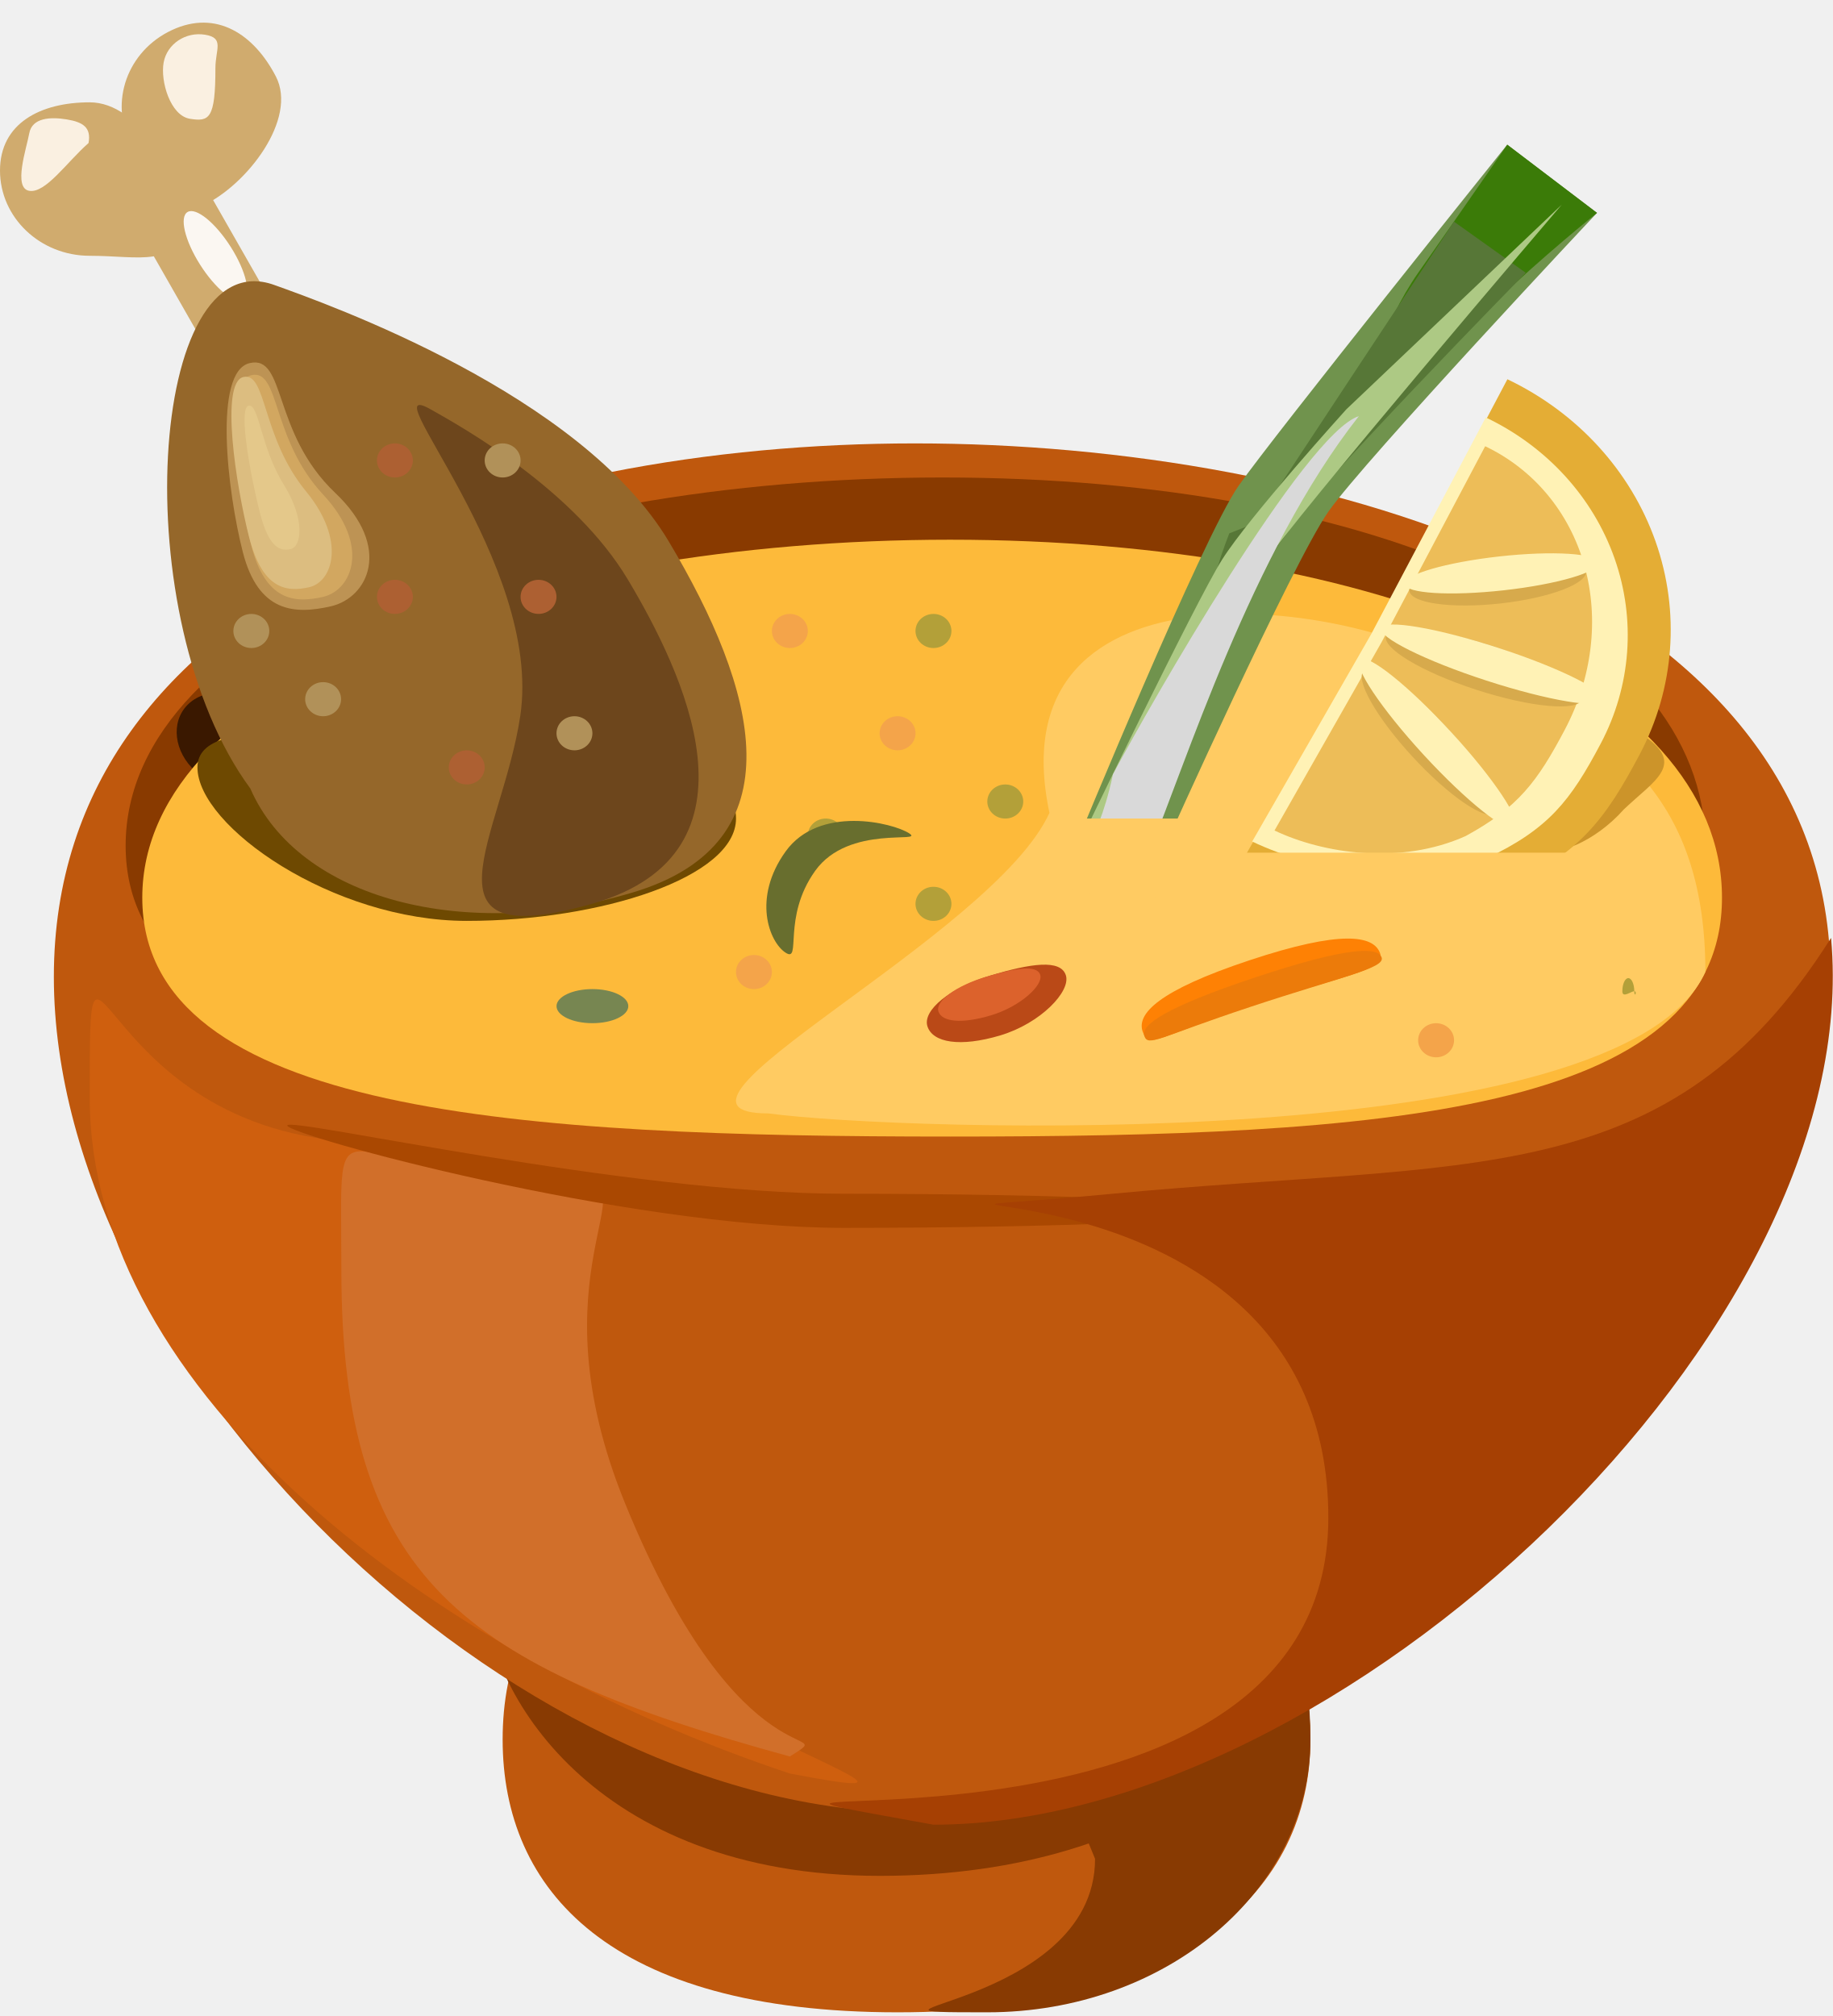
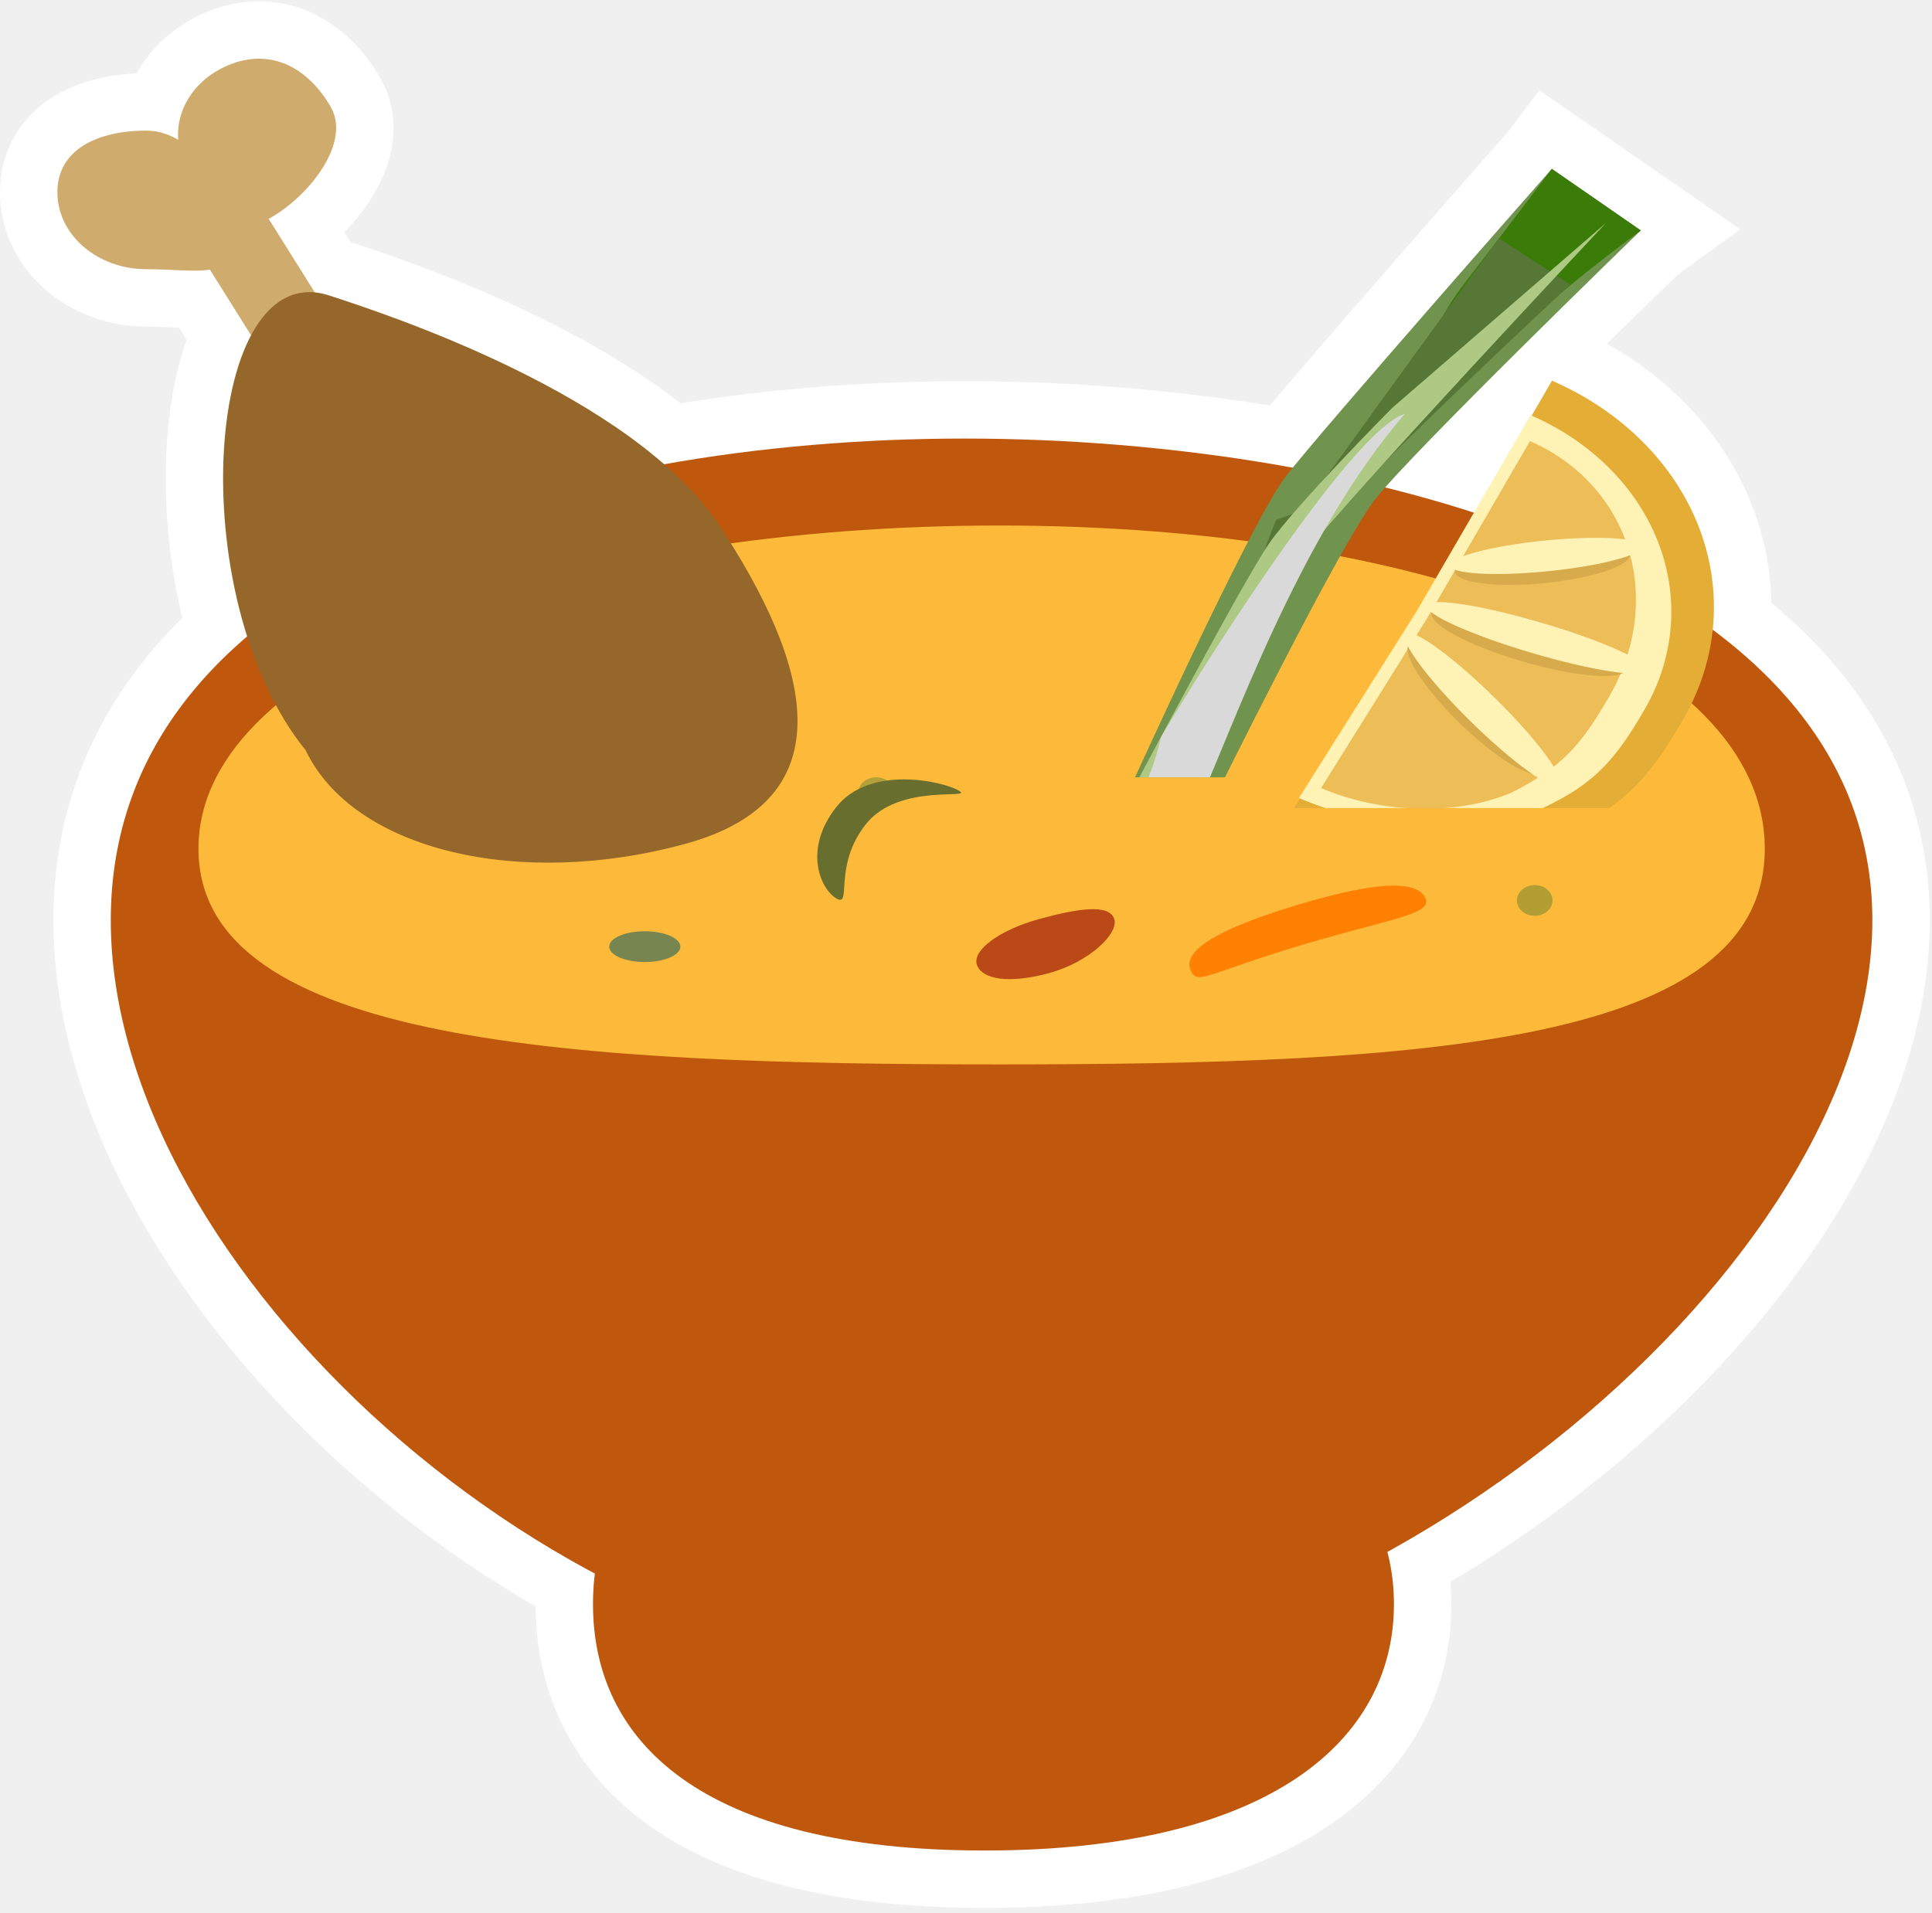
- <svg xmlns="http://www.w3.org/2000/svg" width="60" height="66" viewBox="0 0 60 66" fill="none">
-   <path d="M42.9 56.946C42.9 61.879 38.796 65.879 29.384 65.879C19.971 65.879 16.455 61.879 16.455 56.946C16.455 52.013 19.971 48.013 29.384 48.013C38.796 48.013 42.9 52.013 42.9 56.946Z" fill="#BF580D" />
-   <path d="M42.9 56.946C42.9 61.879 38.179 65.879 32.322 65.879C26.466 65.879 35.849 65.787 35.849 60.854C34.086 56.388 28.634 48.013 34.49 48.013C40.347 48.013 42.9 52.013 42.9 56.946Z" fill="#883A02" />
-   <path d="M42.901 53.167C42.901 56.297 38.219 61.412 28.803 61.412C19.386 61.412 15.868 55.267 15.868 52.136C15.868 49.005 19.386 48.013 28.803 48.013C38.219 48.013 42.901 50.036 42.901 53.167Z" fill="#883A02" />
-   <path d="M59.925 31.981C59.925 44.623 43.261 59.337 29.953 59.337C16.646 59.337 1.763 44.623 1.763 31.981C1.763 19.339 16.646 14.516 29.953 14.516C43.261 14.516 59.925 19.339 59.925 31.981Z" fill="#BF580D" />
-   <path d="M12.341 45.538C14.459 54.636 34.673 59.737 25.858 58.062C14.104 54.154 2.938 45.538 2.938 35.947C2.938 27.915 2.929 37.406 12.341 37.406C13.517 37.406 10.578 37.964 12.341 45.538Z" fill="#CF5F0E" />
-   <path d="M20.465 49.221C24.309 58.644 27.62 56.388 25.857 57.504C15.111 54.559 11.175 51.681 11.175 41.564C11.175 35.173 10.578 38.62 18.936 38.62C21.324 38.62 17.368 41.63 20.465 49.221Z" fill="#D16F2A" />
-   <path d="M40.55 39.639C40.55 39.948 34.761 40.198 27.621 40.198C20.48 40.198 9.403 37.156 9.403 36.847C9.403 36.539 20.48 39.081 27.621 39.081C34.761 39.081 40.55 39.331 40.55 39.639Z" fill="#AA4801" />
-   <path d="M59.943 30.706C61.118 43.547 43.866 59.737 30.559 59.737C18.218 57.504 43.486 62.33 43.486 49.688C43.486 37.046 24.682 40.197 36.434 39.08C48.186 37.964 54.654 39.08 59.943 30.706Z" fill="#A64003" />
-   <path d="M55.829 27.686C48.275 33.366 44.969 35.731 30.856 35.731C16.743 35.731 4.113 34.98 4.113 27.686C4.113 20.391 16.743 15.632 30.856 15.632C44.969 15.632 55.829 20.391 55.829 27.686Z" fill="#893A00" />
-   <ellipse cx="1.451" cy="1.722" rx="1.451" ry="1.722" transform="matrix(0.70503 -0.709178 0.744321 0.667822 5.11914 24.1023)" fill="#3A1800" />
-   <path d="M56.373 29.387C56.373 36.479 45.059 37.209 31.103 37.209C17.147 37.209 4.658 36.479 4.658 29.387C4.658 22.295 17.147 17.669 31.103 17.669C45.059 17.669 56.373 22.295 56.373 29.387Z" fill="#FDBA3A" />
-   <path d="M49.365 31.264C49.365 31.573 49.102 31.823 48.777 31.823C48.453 31.823 48.189 31.573 48.189 31.264C48.189 30.956 48.453 30.706 48.777 30.706C49.102 30.706 49.365 30.956 49.365 31.264Z" fill="#B39E33" />
-   <path d="M55.829 31.821C53.11 37.845 29.446 37.03 25.152 36.451C20.516 36.451 32.514 30.663 34.356 26.612C32.514 17.93 44.589 19.667 47.853 21.982C53.111 23.718 55.829 26.36 55.829 31.821Z" fill="#FFCB62" />
-   <path d="M53.502 32.452C53.502 32.69 53.609 32.452 53.502 32.452C53.394 32.452 53.111 32.69 53.111 32.452C53.111 32.215 53.199 32.022 53.306 32.022C53.414 32.022 53.502 32.215 53.502 32.452Z" fill="#B3A039" />
-   <path d="M24.095 26.798C24.095 28.72 19.667 30.148 15.28 30.148C10.892 30.148 6.464 27.046 6.464 25.123C6.464 23.201 11.764 24.302 16.151 24.302C20.538 24.302 24.095 24.875 24.095 26.798Z" fill="#6E4901" />
-   <rect width="2.601" height="5.651" transform="matrix(0.888937 -0.458029 0.495805 0.868434 4.11328 6.77466)" fill="#D0AB6E" />
-   <ellipse cx="0.58" cy="1.699" rx="0.58" ry="1.699" transform="matrix(0.868199 -0.496215 0.535026 0.844836 5.63965 7.22705)" fill="#FBF7F2" />
-   <path d="M5.877 7.258C5.877 8.799 4.561 8.374 2.938 8.374C1.316 8.374 0 7.124 0 5.583C0 4.041 1.316 3.35 2.938 3.35C4.561 3.35 5.877 5.716 5.877 7.258Z" fill="#D0AB6E" />
-   <path d="M6.636 6.734C5.18 7.414 5.001 6.105 4.285 4.721C3.57 3.338 4.17 1.665 5.627 0.985C7.083 0.305 8.317 1.122 9.032 2.505C9.748 3.889 8.093 6.054 6.636 6.734Z" fill="#D0AB6E" />
-   <path d="M21.892 17.723C24.774 22.551 26.186 27.581 20.716 29.217C15.246 30.852 9.776 29.453 8.195 25.814C4.081 20.231 4.86 7.853 8.975 9.328C10.737 9.96 19.011 12.895 21.892 17.723Z" fill="#95672A" />
-   <path d="M20.559 18.981C22.317 21.927 25.259 27.913 19.382 29.588C13.506 31.263 16.443 27.356 17.031 23.447C17.788 18.424 12.05 12.246 14.093 13.398C15.15 13.993 18.8 16.034 20.559 18.981Z" fill="#6D461C" />
-   <path d="M34.892 31.925C35.067 32.455 34.061 33.505 32.744 33.898C31.427 34.291 30.538 34.134 30.363 33.605C30.188 33.075 31.114 32.327 32.431 31.934C33.748 31.541 34.717 31.396 34.892 31.925Z" fill="#BA4917" />
-   <path d="M34.053 31.912C34.165 32.248 33.405 32.953 32.439 33.241C31.473 33.53 30.833 33.452 30.722 33.115C30.61 32.778 31.303 32.27 32.269 31.982C33.236 31.693 33.942 31.575 34.053 31.912Z" fill="#DC622C" />
-   <path d="M45.178 31.202C45.392 31.784 43.909 31.942 40.907 32.939C37.904 33.936 37.625 34.363 37.411 33.781C37.197 33.199 37.904 32.434 40.907 31.437C43.909 30.44 44.964 30.62 45.178 31.202Z" fill="#FE8104" />
-   <path d="M53.684 24C55.263 25 54.183 25.521 53.158 26.5C52.212 27.567 50.861 28.111 50.449 27.722C50.036 27.332 50.533 26.223 51.558 25.244C52.583 24.265 53.272 23.61 53.684 24Z" fill="#CC942A" />
-   <path d="M45.23 31.343C45.361 31.697 43.921 31.972 40.918 32.969C37.916 33.966 37.594 34.276 37.464 33.922C37.334 33.568 38.109 32.989 41.111 31.992C44.114 30.995 45.1 30.989 45.23 31.343Z" fill="#EC7B0A" />
-   <path d="M7.052 2.233C7.052 3.888 6.853 3.993 6.214 3.888C5.574 3.782 5.246 2.654 5.357 2.047C5.467 1.439 6.076 1.032 6.715 1.137C7.355 1.242 7.052 1.617 7.052 2.233Z" fill="#FAF0E1" />
-   <path d="M2.899 4.682C2.183 5.312 1.494 6.336 0.958 6.247C0.422 6.159 0.865 4.872 0.958 4.363C1.051 3.854 1.647 3.821 2.183 3.909C2.719 3.997 2.991 4.173 2.899 4.682Z" fill="#FAF0E1" />
-   <path d="M40.55 28.39C42.842 29.484 46.426 30.148 49.365 29.031C51.715 27.915 52.534 26.862 53.678 24.699C54.822 22.535 55.009 20.026 54.197 17.723C53.384 15.419 51.64 13.51 49.348 12.416L45.034 20.574L40.55 28.39Z" fill="#E4AD35" />
-   <path d="M40.993 27.55C42.986 28.501 46.101 29.078 48.655 28.107C50.698 27.137 51.41 26.222 52.404 24.342C53.398 22.461 53.561 20.28 52.855 18.278C52.149 16.276 50.633 14.617 48.64 13.666L44.891 20.756L40.993 27.55Z" fill="#FFF2B5" />
-   <path d="M41.724 27.189C43.316 27.948 45.844 28.332 47.983 27.37C49.702 26.43 50.327 25.592 51.227 23.89C52.127 22.188 52.358 20.254 51.869 18.513C51.38 16.773 50.212 15.368 48.62 14.609L45.227 21.027L41.724 27.189Z" fill="#EDBD58" />
-   <ellipse cx="2.91" cy="0.739" rx="2.91" ry="0.739" transform="matrix(0.993913 -0.110164 0.121897 0.992543 46.0483 18.6096)" fill="#D7AA4C" />
-   <ellipse cx="3.19" cy="0.559" rx="3.19" ry="0.559" transform="matrix(0.993913 -0.110164 0.121897 0.992543 45.9136 18.5679)" fill="#FFF2B5" />
-   <ellipse cx="3.372" cy="0.765" rx="3.372" ry="0.765" transform="matrix(0.951034 0.309086 -0.338811 0.940855 45.6372 20.0984)" fill="#D7AA4C" />
-   <ellipse cx="3.826" cy="0.57" rx="3.826" ry="0.57" transform="matrix(0.951034 0.309086 -0.338811 0.940855 45.4067 20.0254)" fill="#FFF2B5" />
-   <ellipse cx="3.174" cy="0.739" rx="3.174" ry="0.739" transform="matrix(0.677147 0.735848 -0.769289 0.638901 45.2212 21.4841)" fill="#D7AA4C" />
-   <ellipse cx="3.738" cy="0.584" rx="3.738" ry="0.584" transform="matrix(0.677147 0.735848 -0.769289 0.638901 44.9736 21.2148)" fill="#FFF2B5" />
-   <path d="M49.342 4.736L52.281 6.969C52.281 6.969 44.663 15.074 43.488 16.749C42.312 18.424 38.176 27.626 38.176 27.626L35.238 27.626C35.238 27.626 39.374 17.577 40.549 15.902C41.725 14.227 49.342 4.736 49.342 4.736Z" fill="#70934D" />
-   <path d="M49.344 4.737L52.282 6.97C52.282 6.97 50.517 8.374 48.777 10.049C47.036 11.725 45.84 12.842 45.84 12.842L44.664 12.841C44.664 12.841 45.251 10.608 46.426 8.933C47.602 7.258 49.344 4.737 49.344 4.737Z" fill="#3B7B08" />
-   <path d="M47.599 7.256L49.949 8.931C49.949 8.931 42.823 16.194 41.853 17.71C40.882 19.225 42.897 16.409 42.897 16.409L40.243 17.461C40.243 17.461 39.273 19.939 40.243 18.424C41.214 16.908 47.599 7.256 47.599 7.256Z" fill="#577737" />
-   <path d="M44.076 13.4L51.127 6.7C51.127 6.7 42.258 17.077 41.37 18.482C40.483 19.886 37.611 27.698 37.611 27.698L35.291 27.698C35.291 27.698 39.123 19.72 40.011 18.316C40.898 16.911 44.076 13.4 44.076 13.4Z" fill="#ADC984" />
-   <rect x="40.55" y="27.915" width="11.754" height="2.233" fill="#FFCB62" />
-   <ellipse cx="12.928" cy="15.074" rx="0.588" ry="0.558" fill="#AD6032" />
-   <ellipse cx="12.928" cy="19.54" rx="0.588" ry="0.558" fill="#AD6032" />
-   <ellipse cx="10.578" cy="22.89" rx="0.588" ry="0.558" fill="#B19159" />
-   <ellipse cx="16.455" cy="15.074" rx="0.588" ry="0.558" fill="#B19159" />
-   <ellipse cx="8.228" cy="20.657" rx="0.588" ry="0.558" fill="#B19159" />
-   <ellipse cx="18.806" cy="24.006" rx="0.588" ry="0.558" fill="#B19159" />
-   <ellipse cx="15.28" cy="25.123" rx="0.588" ry="0.558" fill="#AD6032" />
-   <ellipse cx="17.63" cy="19.54" rx="0.588" ry="0.558" fill="#AD6032" />
-   <path d="M10.972 16.134C12.868 17.934 12.035 19.571 10.837 19.848C9.639 20.125 8.457 20.053 7.95 18.077C7.443 16.1 6.977 12.164 8.175 11.887C9.373 11.609 8.893 14.16 10.972 16.134Z" fill="#BD9354" />
-   <path d="M10.578 16.191C12.14 17.865 11.524 19.321 10.578 19.54C9.632 19.759 8.688 19.663 8.228 17.865C7.767 16.068 7.282 12.502 8.228 12.283C9.174 12.064 8.865 14.354 10.578 16.191Z" fill="#D2A760" />
-   <path d="M10.014 16.08C11.344 17.698 10.89 19.046 10.127 19.223C9.363 19.399 8.59 19.28 8.154 17.58C7.719 15.88 7.204 12.52 7.967 12.343C8.731 12.166 8.556 14.305 10.014 16.08Z" fill="#DCBD80" />
-   <path d="M9.295 15.875C10.004 17.019 9.866 17.895 9.518 17.975C9.171 18.055 8.804 17.938 8.508 16.784C8.212 15.629 7.789 13.365 8.136 13.284C8.483 13.204 8.518 14.621 9.295 15.875Z" fill="#E4C88A" />
-   <ellipse cx="30.559" cy="29.59" rx="0.588" ry="0.558" fill="#B3A039" />
-   <ellipse cx="30.559" cy="20.657" rx="0.588" ry="0.558" fill="#B3A039" />
-   <ellipse cx="27.033" cy="27.356" rx="0.588" ry="0.558" fill="#B3A039" />
-   <ellipse cx="24.682" cy="31.823" rx="0.588" ry="0.558" fill="#F4A44A" />
-   <ellipse cx="25.858" cy="20.657" rx="0.588" ry="0.558" fill="#F4A44A" />
-   <ellipse cx="29.384" cy="24.006" rx="0.588" ry="0.558" fill="#F4A44A" />
-   <ellipse cx="47.014" cy="34.056" rx="0.588" ry="0.558" fill="#F4A44A" />
-   <ellipse cx="32.91" cy="26.24" rx="0.588" ry="0.558" fill="#B3A039" />
-   <path d="M26.689 28.506C25.592 30.034 26.254 31.537 25.718 31.189C25.182 30.842 24.621 29.404 25.718 27.876C26.816 26.348 29.227 26.934 29.763 27.281C30.299 27.629 27.787 26.977 26.689 28.506Z" fill="#686E2E" />
-   <ellipse cx="19.394" cy="32.939" rx="1.175" ry="0.558" fill="#778651" />
-   <path d="M37.611 27.915C37.012 30.704 36.261 28.139 36.259 28.698C35.088 27.577 35.837 28.137 36.436 25.348C37.62 23.119 42.723 14.182 44.486 13.623C40.961 18.09 38.786 25.123 37.611 27.915Z" fill="#D9D9D9" />
-   <path d="M34.673 26.798H39.374V29.031L37.024 29.59L34.673 29.031V26.798Z" fill="#FFCB62" />
+ <svg xmlns="http://www.w3.org/2000/svg" width="101" height="100" viewBox="0 0 101 100" fill="none">
+   <path d="M72.872 83.881C72.872 90.996 66.374 96.763 51.471 96.763C36.568 96.763 31 90.996 31 83.881C31 76.767 36.568 71 51.471 71C66.374 71 72.872 76.767 72.872 83.881Z" fill="white" stroke="white" stroke-width="6" />
+   <path d="M97.882 48.118C97.882 66.348 71.496 87.567 50.426 87.567C29.357 87.567 5.791 66.348 5.791 48.118C5.791 29.888 29.357 22.932 50.426 22.932C71.496 22.932 97.882 29.888 97.882 48.118Z" fill="white" stroke="white" stroke-width="6" />
+   <path d="M92.258 44.378C92.258 54.604 74.345 55.657 52.247 55.657C30.15 55.657 10.375 54.604 10.375 44.378C10.375 34.151 30.15 27.479 52.247 27.479C74.345 27.479 92.258 34.151 92.258 44.378Z" fill="white" />
+   <path d="M81.162 47.085C81.162 47.529 80.745 47.89 80.231 47.89C79.717 47.89 79.3 47.529 79.3 47.085C79.3 46.64 79.717 46.279 80.231 46.279C80.745 46.279 81.162 46.64 81.162 47.085Z" fill="white" />
+   <path d="M92.258 44.378C92.258 54.604 74.345 55.657 52.247 55.657C30.15 55.657 10.375 54.604 10.375 44.378C10.375 34.151 30.15 27.479 52.247 27.479C74.345 27.479 92.258 34.151 92.258 44.378Z" stroke="white" stroke-width="6" />
+   <path d="M81.162 47.085C81.162 47.529 80.745 47.89 80.231 47.89C79.717 47.89 79.3 47.529 79.3 47.085C79.3 46.64 79.717 46.279 80.231 46.279C80.745 46.279 81.162 46.64 81.162 47.085Z" stroke="white" stroke-width="6" />
+   <rect width="4.044" height="8.352" transform="matrix(0.905276 -0.424823 0.531131 0.84729 9.5127 11.7694)" fill="white" stroke="white" stroke-width="6" />
+   <path d="M12.305 12.466C12.305 14.689 10.222 14.076 7.652 14.076C5.083 14.076 3 12.274 3 10.051C3 7.827 5.083 6.83 7.652 6.83C10.222 6.83 12.305 10.243 12.305 12.466Z" fill="white" stroke="white" stroke-width="6" />
+   <path d="M13.507 11.711C11.201 12.692 10.918 10.804 9.785 8.808C8.652 6.813 9.603 4.401 11.909 3.42C14.215 2.44 16.168 3.617 17.301 5.613C18.434 7.608 15.813 10.73 13.507 11.711Z" fill="white" stroke="white" stroke-width="6" />
+   <path d="M37.663 27.558C42.225 34.52 44.461 41.774 35.801 44.132C27.14 46.491 18.478 44.472 15.975 39.225C9.461 31.174 10.695 13.324 17.21 15.451C20.001 16.363 33.101 20.595 37.663 27.558Z" fill="white" stroke="white" stroke-width="6" />
+   <path d="M67.204 42.939C70.833 44.517 76.508 45.474 81.161 43.864C84.883 42.254 86.179 40.737 87.99 37.617C89.802 34.497 90.097 30.878 88.811 27.557C87.525 24.235 84.764 21.483 81.134 19.905L74.304 31.668L67.204 42.939Z" fill="white" stroke="white" stroke-width="6" />
+   <path d="M67.907 41.728C71.062 43.099 75.994 43.931 80.038 42.532C83.273 41.133 84.4 39.814 85.974 37.102C87.548 34.39 87.805 31.245 86.687 28.358C85.57 25.471 83.169 23.079 80.015 21.707L74.078 31.932L67.907 41.728Z" fill="white" stroke="white" stroke-width="6" />
+   <path d="M69.063 41.207C71.582 42.303 75.587 42.855 78.972 41.469C81.695 40.113 82.684 38.906 84.109 36.451C85.534 33.996 85.9 31.207 85.126 28.697C84.352 26.187 82.502 24.162 79.982 23.066L74.609 32.322L69.063 41.207Z" fill="white" stroke="white" stroke-width="6" />
+   <ellipse cx="4.603" cy="1.067" rx="4.603" ry="1.067" transform="matrix(0.994943 -0.100437 0.133637 0.99103 75.9092 28.8359)" fill="white" stroke="white" stroke-width="6" />
+   <ellipse cx="5.046" cy="0.807" rx="5.046" ry="0.807" transform="matrix(0.994943 -0.100437 0.133637 0.99103 75.6953 28.7758)" fill="white" stroke="white" stroke-width="6" />
+   <ellipse cx="5.296" cy="1.116" rx="5.296" ry="1.116" transform="matrix(0.958876 0.283825 -0.367695 0.929946 75.2578 30.9829)" fill="white" stroke="white" stroke-width="6" />
+   <ellipse cx="6.008" cy="0.832" rx="6.008" ry="0.832" transform="matrix(0.958876 0.283825 -0.367695 0.929946 74.8936 30.8776)" fill="white" stroke="white" stroke-width="6" />
+   <ellipse cx="4.788" cy="1.128" rx="4.788" ry="1.128" transform="matrix(0.710753 0.703442 -0.797546 0.603259 74.5996 32.9812)" fill="white" stroke="white" stroke-width="6" />
+   <ellipse cx="5.638" cy="0.892" rx="5.638" ry="0.892" transform="matrix(0.710753 0.703442 -0.797546 0.603259 74.208 32.5928)" fill="white" stroke="white" stroke-width="6" />
+   <path d="M81.125 8.829L85.777 12.05C85.777 12.05 73.716 23.737 71.855 26.152C69.994 28.568 63.445 41.838 63.445 41.838L58.793 41.838C58.793 41.838 65.342 27.347 67.203 24.931C69.064 22.516 81.125 8.829 81.125 8.829Z" fill="white" stroke="white" stroke-width="6" />
+   <path d="M81.128 8.831L85.781 12.051C85.781 12.051 82.987 14.076 80.231 16.492C77.475 18.907 75.58 20.518 75.58 20.518L73.718 20.518C73.718 20.518 74.648 17.297 76.509 14.882C78.37 12.466 81.128 8.831 81.128 8.831Z" fill="white" stroke="white" stroke-width="6" />
+   <path d="M78.365 12.463L82.087 14.879C82.087 14.879 70.804 25.353 69.267 27.538C67.73 29.724 70.921 25.663 70.921 25.663L66.719 27.18C66.719 27.18 65.182 30.753 66.719 28.568C68.256 26.383 78.365 12.463 78.365 12.463Z" fill="white" stroke="white" stroke-width="6" />
+   <path d="M72.787 21.323L83.952 11.661C83.952 11.661 69.909 26.626 68.504 28.651C67.098 30.677 62.55 41.941 62.55 41.941L58.877 41.941C58.877 41.941 64.945 30.438 66.351 28.412C67.756 26.387 72.787 21.323 72.787 21.323Z" fill="white" stroke="white" stroke-width="6" />
+   <rect x="67.204" y="42.254" width="18.61" height="3.22" fill="white" stroke="white" stroke-width="6" />
+   <ellipse cx="33.707" cy="49.5" rx="1.861" ry="0.805" fill="white" stroke="white" stroke-width="6" />
+   <path d="M57.9 84.119C65.608 84.119 82.092 73.1 82.092 70.432C75.579 58.356 56.969 72.848 56.969 72.848C49.261 72.848 43.012 75.01 43.012 77.678C43.012 80.346 50.191 84.119 57.9 84.119Z" stroke="white" stroke-width="6" />
+   <path d="M72.872 83.881C72.872 90.996 66.374 96.763 51.471 96.763C36.568 96.763 31 90.996 31 83.881C31 76.767 36.568 71 51.471 71C66.374 71 72.872 76.767 72.872 83.881Z" fill="#BF580D" />
+   <path d="M97.882 48.118C97.882 66.348 71.496 87.567 50.426 87.567C29.357 87.567 5.791 66.348 5.791 48.118C5.791 29.888 29.357 22.932 50.426 22.932C71.496 22.932 97.882 29.888 97.882 48.118Z" fill="#BF580D" />
+   <path d="M92.258 44.378C92.258 54.604 74.345 55.657 52.247 55.657C30.15 55.657 10.375 54.604 10.375 44.378C10.375 34.151 30.15 27.479 52.247 27.479C74.345 27.479 92.258 34.151 92.258 44.378Z" fill="#FDBA3A" />
+   <path d="M81.162 47.085C81.162 47.529 80.745 47.89 80.231 47.89C79.717 47.89 79.3 47.529 79.3 47.085C79.3 46.64 79.717 46.279 80.231 46.279C80.745 46.279 81.162 46.64 81.162 47.085Z" fill="#B39E33" />
+   <rect width="4.044" height="8.352" transform="matrix(0.905276 -0.424823 0.531131 0.84729 9.5127 11.7694)" fill="#D0AB6E" />
+   <path d="M12.305 12.466C12.305 14.689 10.222 14.076 7.652 14.076C5.083 14.076 3 12.274 3 10.051C3 7.827 5.083 6.83 7.652 6.83C10.222 6.83 12.305 10.243 12.305 12.466Z" fill="#D0AB6E" />
+   <path d="M13.507 11.711C11.201 12.692 10.918 10.804 9.785 8.808C8.652 6.813 9.603 4.401 11.909 3.42C14.215 2.44 16.168 3.617 17.301 5.613C18.434 7.608 15.813 10.73 13.507 11.711Z" fill="#D0AB6E" />
+   <path d="M37.663 27.558C42.225 34.52 44.461 41.774 35.801 44.132C27.14 46.491 18.478 44.472 15.975 39.225C9.461 31.174 10.695 13.324 17.21 15.451C20.001 16.363 33.101 20.595 37.663 27.558Z" fill="#95672A" />
+   <path d="M58.245 48.038C58.522 48.801 56.929 50.316 54.844 50.883C52.759 51.45 51.352 51.223 51.074 50.459C50.797 49.696 52.263 48.618 54.348 48.05C56.434 47.483 57.968 47.274 58.245 48.038Z" fill="#BA4917" />
+   <path d="M74.532 46.994C74.872 47.834 72.524 48.062 67.77 49.5C63.016 50.938 62.574 51.553 62.235 50.713C61.896 49.874 63.016 48.772 67.77 47.334C72.524 45.896 74.193 46.155 74.532 46.994Z" fill="#FE8104" />
+   <path d="M67.204 42.939C70.833 44.517 76.508 45.474 81.161 43.864C84.883 42.254 86.179 40.737 87.99 37.617C89.802 34.497 90.097 30.878 88.811 27.557C87.525 24.235 84.764 21.483 81.134 19.905L74.304 31.668L67.204 42.939Z" fill="#E4AD35" />
+   <path d="M67.907 41.728C71.062 43.099 75.994 43.931 80.038 42.532C83.273 41.133 84.4 39.814 85.974 37.102C87.548 34.39 87.805 31.245 86.687 28.358C85.57 25.471 83.169 23.079 80.015 21.707L74.078 31.932L67.907 41.728Z" fill="#FFF2B5" />
+   <path d="M69.063 41.207C71.582 42.303 75.587 42.855 78.972 41.469C81.695 40.113 82.684 38.906 84.109 36.451C85.534 33.996 85.9 31.207 85.126 28.697C84.352 26.187 82.502 24.162 79.982 23.066L74.609 32.322L69.063 41.207Z" fill="#EDBD58" />
+   <ellipse cx="4.603" cy="1.067" rx="4.603" ry="1.067" transform="matrix(0.994943 -0.100437 0.133637 0.99103 75.9092 28.8359)" fill="#D7AA4C" />
+   <ellipse cx="5.046" cy="0.807" rx="5.046" ry="0.807" transform="matrix(0.994943 -0.100437 0.133637 0.99103 75.6953 28.7758)" fill="#FFF2B5" />
+   <ellipse cx="5.296" cy="1.116" rx="5.296" ry="1.116" transform="matrix(0.958876 0.283825 -0.367695 0.929946 75.2578 30.9829)" fill="#D7AA4C" />
+   <ellipse cx="6.008" cy="0.832" rx="6.008" ry="0.832" transform="matrix(0.958876 0.283825 -0.367695 0.929946 74.8936 30.8776)" fill="#FFF2B5" />
+   <ellipse cx="4.788" cy="1.128" rx="4.788" ry="1.128" transform="matrix(0.710753 0.703442 -0.797546 0.603259 74.5996 32.9812)" fill="#D7AA4C" />
+   <ellipse cx="5.638" cy="0.892" rx="5.638" ry="0.892" transform="matrix(0.710753 0.703442 -0.797546 0.603259 74.208 32.5928)" fill="#FFF2B5" />
+   <path d="M81.125 8.829L85.777 12.05C85.777 12.05 73.716 23.737 71.855 26.152C69.994 28.568 63.445 41.838 63.445 41.838L58.793 41.838C58.793 41.838 65.342 27.347 67.203 24.931C69.064 22.516 81.125 8.829 81.125 8.829Z" fill="#70934D" />
+   <path d="M81.128 8.831L85.781 12.051C85.781 12.051 82.987 14.076 80.231 16.492C77.475 18.907 75.58 20.518 75.58 20.518L73.718 20.518C73.718 20.518 74.648 17.297 76.509 14.882C78.37 12.466 81.128 8.831 81.128 8.831Z" fill="#3B7B08" />
+   <path d="M78.365 12.463L82.087 14.879C82.087 14.879 70.804 25.353 69.267 27.538C67.73 29.724 70.921 25.663 70.921 25.663L66.719 27.18C66.719 27.18 65.182 30.753 66.719 28.568C68.256 26.383 78.365 12.463 78.365 12.463Z" fill="#577737" />
+   <path d="M72.787 21.323L83.952 11.661C83.952 11.661 69.909 26.626 68.504 28.651C67.098 30.677 62.55 41.941 62.55 41.941L58.877 41.941C58.877 41.941 64.945 30.438 66.351 28.412C67.756 26.387 72.787 21.323 72.787 21.323Z" fill="#ADC984" />
+   <rect x="67.204" y="42.254" width="18.61" height="3.22" fill="#FDBA3A" />
+   <ellipse cx="45.803" cy="41.449" rx="0.93" ry="0.805" fill="#B3A039" />
+   <path d="M45.258 43.106C43.521 45.31 44.57 47.478 43.721 46.977C42.872 46.475 41.983 44.403 43.721 42.199C45.459 39.995 49.276 40.84 50.125 41.341C50.974 41.842 46.996 40.903 45.258 43.106Z" fill="#686E2E" />
+   <ellipse cx="33.707" cy="49.5" rx="1.861" ry="0.805" fill="#778651" />
+   <path d="M62.552 42.254C61.603 46.276 60.414 42.578 60.411 43.383C58.557 41.767 59.742 42.574 60.691 38.552C62.566 35.339 70.646 22.451 73.437 21.646C67.855 28.087 64.412 38.229 62.552 42.254Z" fill="#D9D9D9" />
+   <path d="M57.898 40.644H65.342V43.864L61.62 44.67L57.898 43.864V40.644Z" fill="#FDBA3A" />
</svg>
